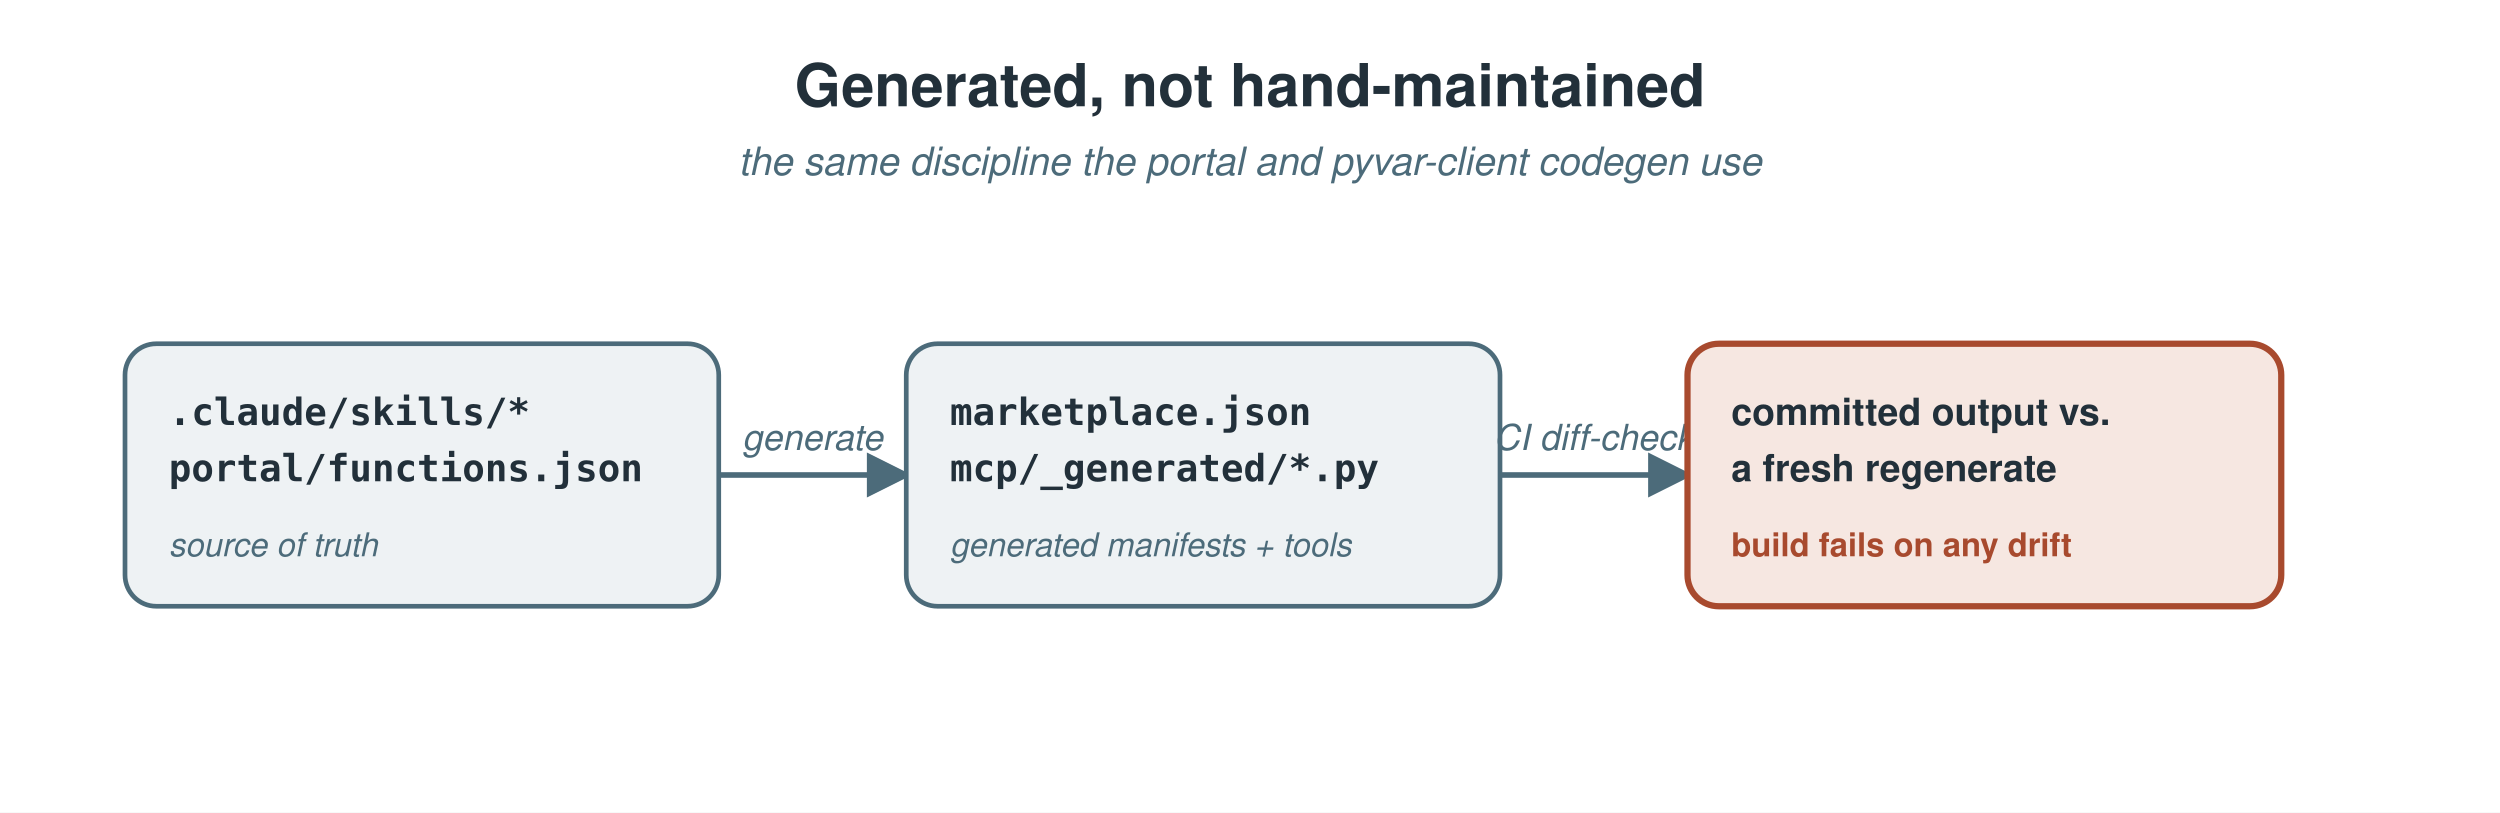
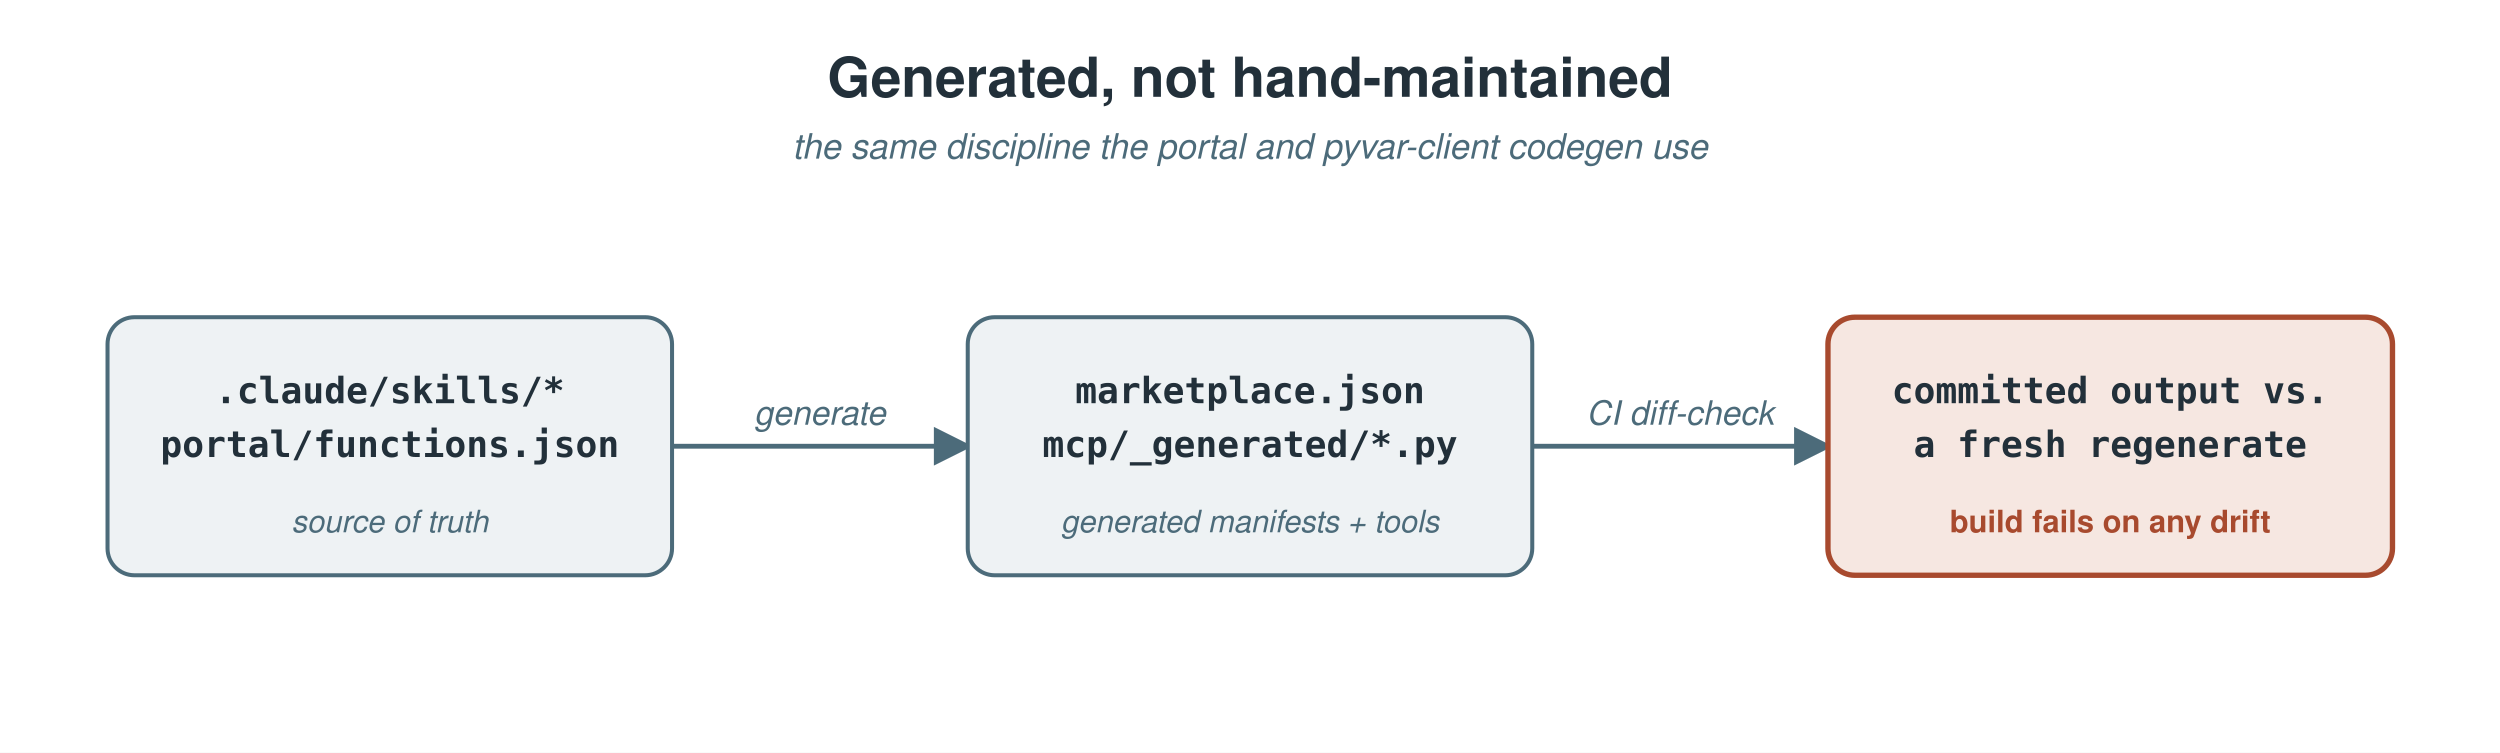
- <svg xmlns="http://www.w3.org/2000/svg" width="800" height="260" viewBox="0 0 800 260">
-   <rect width="800" height="260" fill="#ffffff" />
-   <text x="400.0" y="34" font-family="Helvetica, Arial, sans-serif" font-size="19" font-weight="700" fill="#22303a" text-anchor="middle">Generated, not hand-maintained</text>
-   <text x="400.0" y="56" font-family="Helvetica, Arial, sans-serif" font-size="12.5" font-weight="normal" fill="#4c6b7a" text-anchor="middle" font-style="italic">the same discipline the portal and pyvar-client codegen use</text>
-   <rect x="40" y="110" width="190" height="84" rx="10" fill="#eef2f4" stroke="#4c6b7a" stroke-width="1.5" />
-   <text x="54" y="136" font-family="SFMono-Regular, Menlo, Consolas, monospace" font-size="12" font-weight="700" fill="#22303a" text-anchor="start">.claude/skills/*</text>
-   <text x="54" y="154" font-family="SFMono-Regular, Menlo, Consolas, monospace" font-size="12" font-weight="700" fill="#22303a" text-anchor="start">portal/functions.json</text>
-   <text x="54" y="178" font-family="Helvetica, Arial, sans-serif" font-size="10.5" font-weight="normal" fill="#4c6b7a" text-anchor="start" font-style="italic">source of truth</text>
+ <svg xmlns="http://www.w3.org/2000/svg" width="930" height="280" viewBox="0 0 930 280">
+   <rect width="930" height="280" fill="#ffffff" />
+   <text x="465.0" y="36" font-family="Helvetica, Arial, sans-serif" font-size="20.5" font-weight="700" fill="#22303a" text-anchor="middle">Generated, not hand-maintained</text>
+   <text x="465.0" y="59" font-family="Helvetica, Arial, sans-serif" font-size="13" font-weight="normal" fill="#4c6b7a" text-anchor="middle" font-style="italic">the same discipline the portal and pyvar-client codegen use</text>
+   <rect x="40" y="118" width="210" height="96" rx="10" fill="#eef2f4" stroke="#4c6b7a" stroke-width="1.5" />
+   <text x="145.0" y="150" font-family="SFMono-Regular, Menlo, Consolas, monospace" font-size="13.5" font-weight="700" fill="#22303a" text-anchor="middle">.claude/skills/*</text>
+   <text x="145.0" y="170" font-family="SFMono-Regular, Menlo, Consolas, monospace" font-size="13.5" font-weight="700" fill="#22303a" text-anchor="middle">portal/functions.json</text>
+   <text x="145.0" y="198" font-family="Helvetica, Arial, sans-serif" font-size="11.5" font-weight="normal" fill="#4c6b7a" text-anchor="middle" font-style="italic">source of truth</text>
  <defs>
-     <marker id="ah43904" markerWidth="8" markerHeight="8" refX="7" refY="4" orient="auto">
+     <marker id="ah5795" markerWidth="8" markerHeight="8" refX="7" refY="4" orient="auto">
      <path d="M0,0 L8,4 L0,8 z" fill="#4c6b7a" />
    </marker>
  </defs>
-   <line x1="230" y1="152.0" x2="290" y2="152.0" stroke="#4c6b7a" stroke-width="1.8" marker-end="url(#ah43904)" />
-   <text x="260.0" y="144.0" font-family="Helvetica, Arial, sans-serif" font-size="11.5" font-weight="normal" fill="#4c6b7a" text-anchor="middle" font-style="italic">generate</text>
-   <rect x="290" y="110" width="190" height="84" rx="10" fill="#eef2f4" stroke="#4c6b7a" stroke-width="1.5" />
-   <text x="304" y="136" font-family="SFMono-Regular, Menlo, Consolas, monospace" font-size="12" font-weight="700" fill="#22303a" text-anchor="start">marketplace.json</text>
-   <text x="304" y="154" font-family="SFMono-Regular, Menlo, Consolas, monospace" font-size="12" font-weight="700" fill="#22303a" text-anchor="start">mcp/_generated/*.py</text>
-   <text x="304" y="178" font-family="Helvetica, Arial, sans-serif" font-size="10.5" font-weight="normal" fill="#4c6b7a" text-anchor="start" font-style="italic">generated manifests + tools</text>
+   <line x1="250" y1="166.0" x2="360" y2="166.0" stroke="#4c6b7a" stroke-width="1.8" marker-end="url(#ah5795)" />
+   <text x="305.0" y="158.0" font-family="Helvetica, Arial, sans-serif" font-size="12.5" font-weight="normal" fill="#4c6b7a" text-anchor="middle" font-style="italic">generate</text>
+   <rect x="360" y="118" width="210" height="96" rx="10" fill="#eef2f4" stroke="#4c6b7a" stroke-width="1.5" />
+   <text x="465.0" y="150" font-family="SFMono-Regular, Menlo, Consolas, monospace" font-size="13.5" font-weight="700" fill="#22303a" text-anchor="middle">marketplace.json</text>
+   <text x="465.0" y="170" font-family="SFMono-Regular, Menlo, Consolas, monospace" font-size="13.5" font-weight="700" fill="#22303a" text-anchor="middle">mcp/_generated/*.py</text>
+   <text x="465.0" y="198" font-family="Helvetica, Arial, sans-serif" font-size="11.5" font-weight="normal" fill="#4c6b7a" text-anchor="middle" font-style="italic">generated manifests + tools</text>
  <defs>
-     <marker id="ah83681" markerWidth="8" markerHeight="8" refX="7" refY="4" orient="auto">
+     <marker id="ah71953" markerWidth="8" markerHeight="8" refX="7" refY="4" orient="auto">
      <path d="M0,0 L8,4 L0,8 z" fill="#4c6b7a" />
    </marker>
  </defs>
-   <line x1="480" y1="152.0" x2="540" y2="152.0" stroke="#4c6b7a" stroke-width="1.8" marker-end="url(#ah83681)" />
-   <text x="510.0" y="144.0" font-family="Helvetica, Arial, sans-serif" font-size="11.5" font-weight="normal" fill="#4c6b7a" text-anchor="middle" font-style="italic">CI diff-check</text>
-   <rect x="540" y="110" width="190" height="84" rx="10" fill="#f6e7e1" stroke="#a84a2e" stroke-width="2" />
-   <text x="554" y="136" font-family="Helvetica, Arial, sans-serif" font-size="12" font-weight="700" fill="#22303a" text-anchor="start">committed output vs.</text>
-   <text x="554" y="154" font-family="Helvetica, Arial, sans-serif" font-size="12" font-weight="700" fill="#22303a" text-anchor="start">a fresh regenerate</text>
-   <text x="554" y="178" font-family="Helvetica, Arial, sans-serif" font-size="10.5" font-weight="700" fill="#a84a2e" text-anchor="start">build fails on any drift</text>
+   <line x1="570" y1="166.0" x2="680" y2="166.0" stroke="#4c6b7a" stroke-width="1.8" marker-end="url(#ah71953)" />
+   <text x="625.0" y="158.0" font-family="Helvetica, Arial, sans-serif" font-size="12.5" font-weight="normal" fill="#4c6b7a" text-anchor="middle" font-style="italic">CI diff-check</text>
+   <rect x="680" y="118" width="210" height="96" rx="10" fill="#f6e7e1" stroke="#a84a2e" stroke-width="2" />
+   <text x="785.0" y="150" font-family="SFMono-Regular, Menlo, Consolas, monospace" font-size="13.5" font-weight="700" fill="#22303a" text-anchor="middle">committed output vs.</text>
+   <text x="785.0" y="170" font-family="SFMono-Regular, Menlo, Consolas, monospace" font-size="13.5" font-weight="700" fill="#22303a" text-anchor="middle">a fresh regenerate</text>
+   <text x="785.0" y="198" font-family="Helvetica, Arial, sans-serif" font-size="11.5" font-weight="700" fill="#a84a2e" text-anchor="middle">build fails on any drift</text>
</svg>
